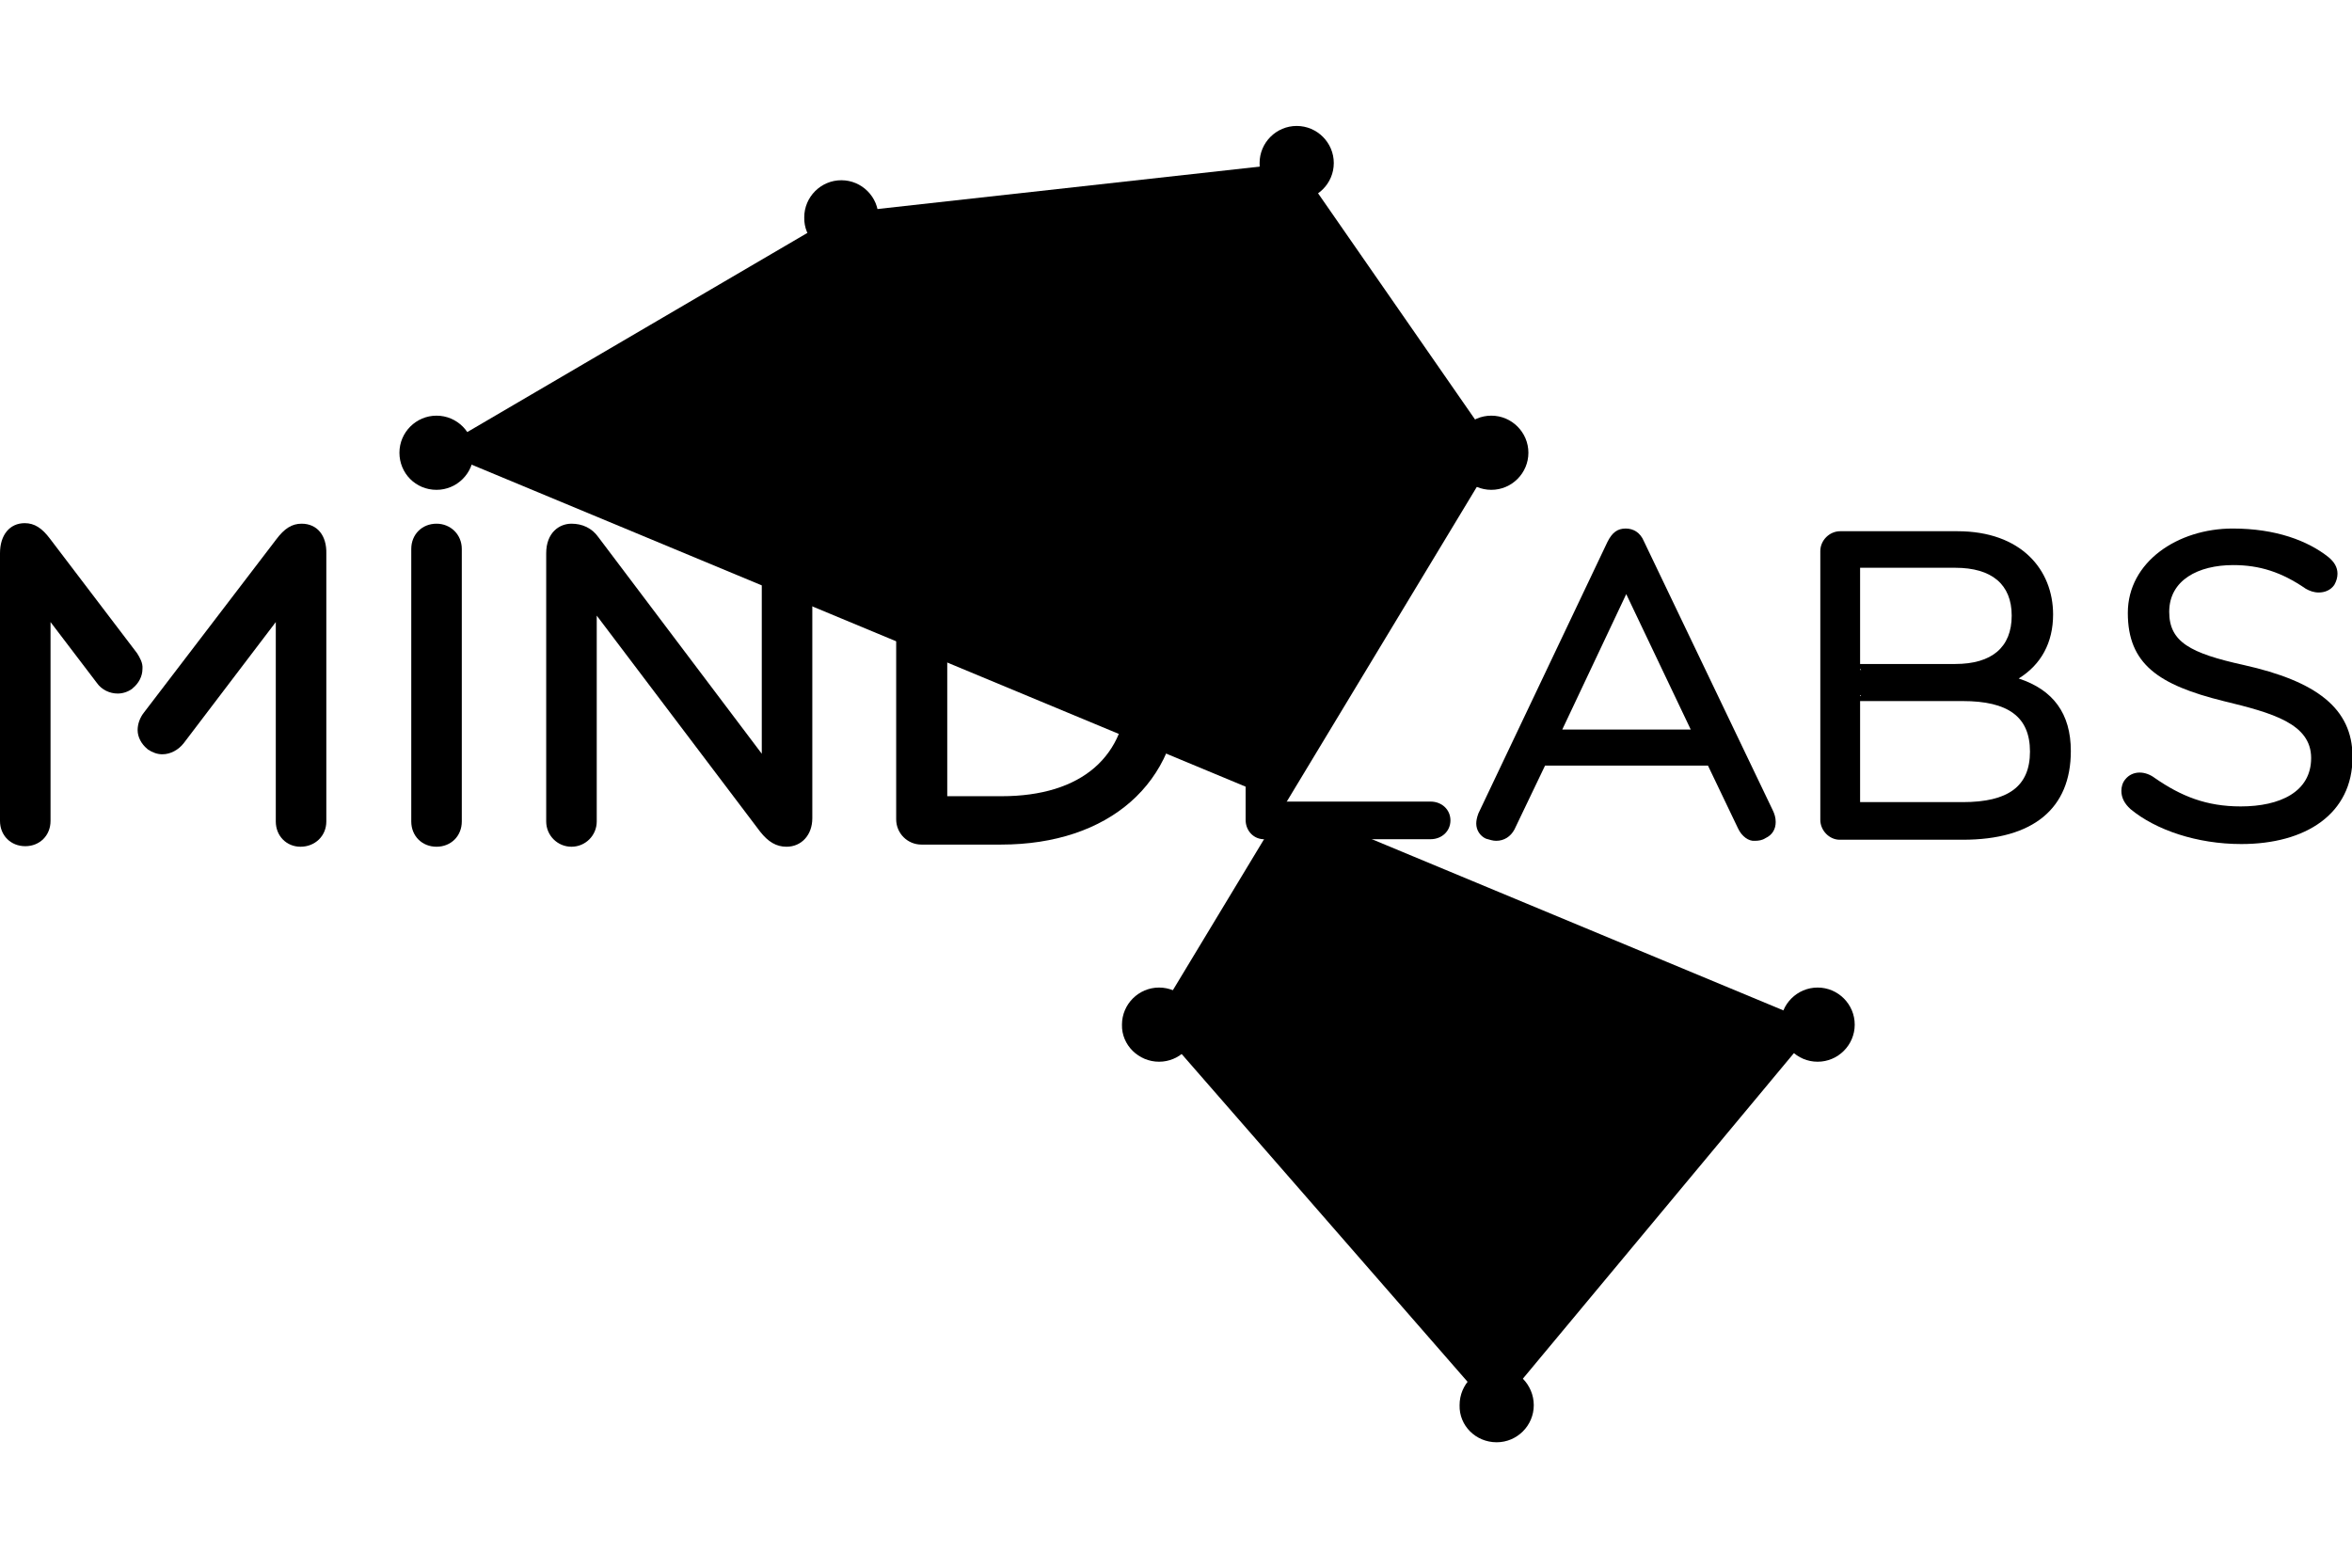
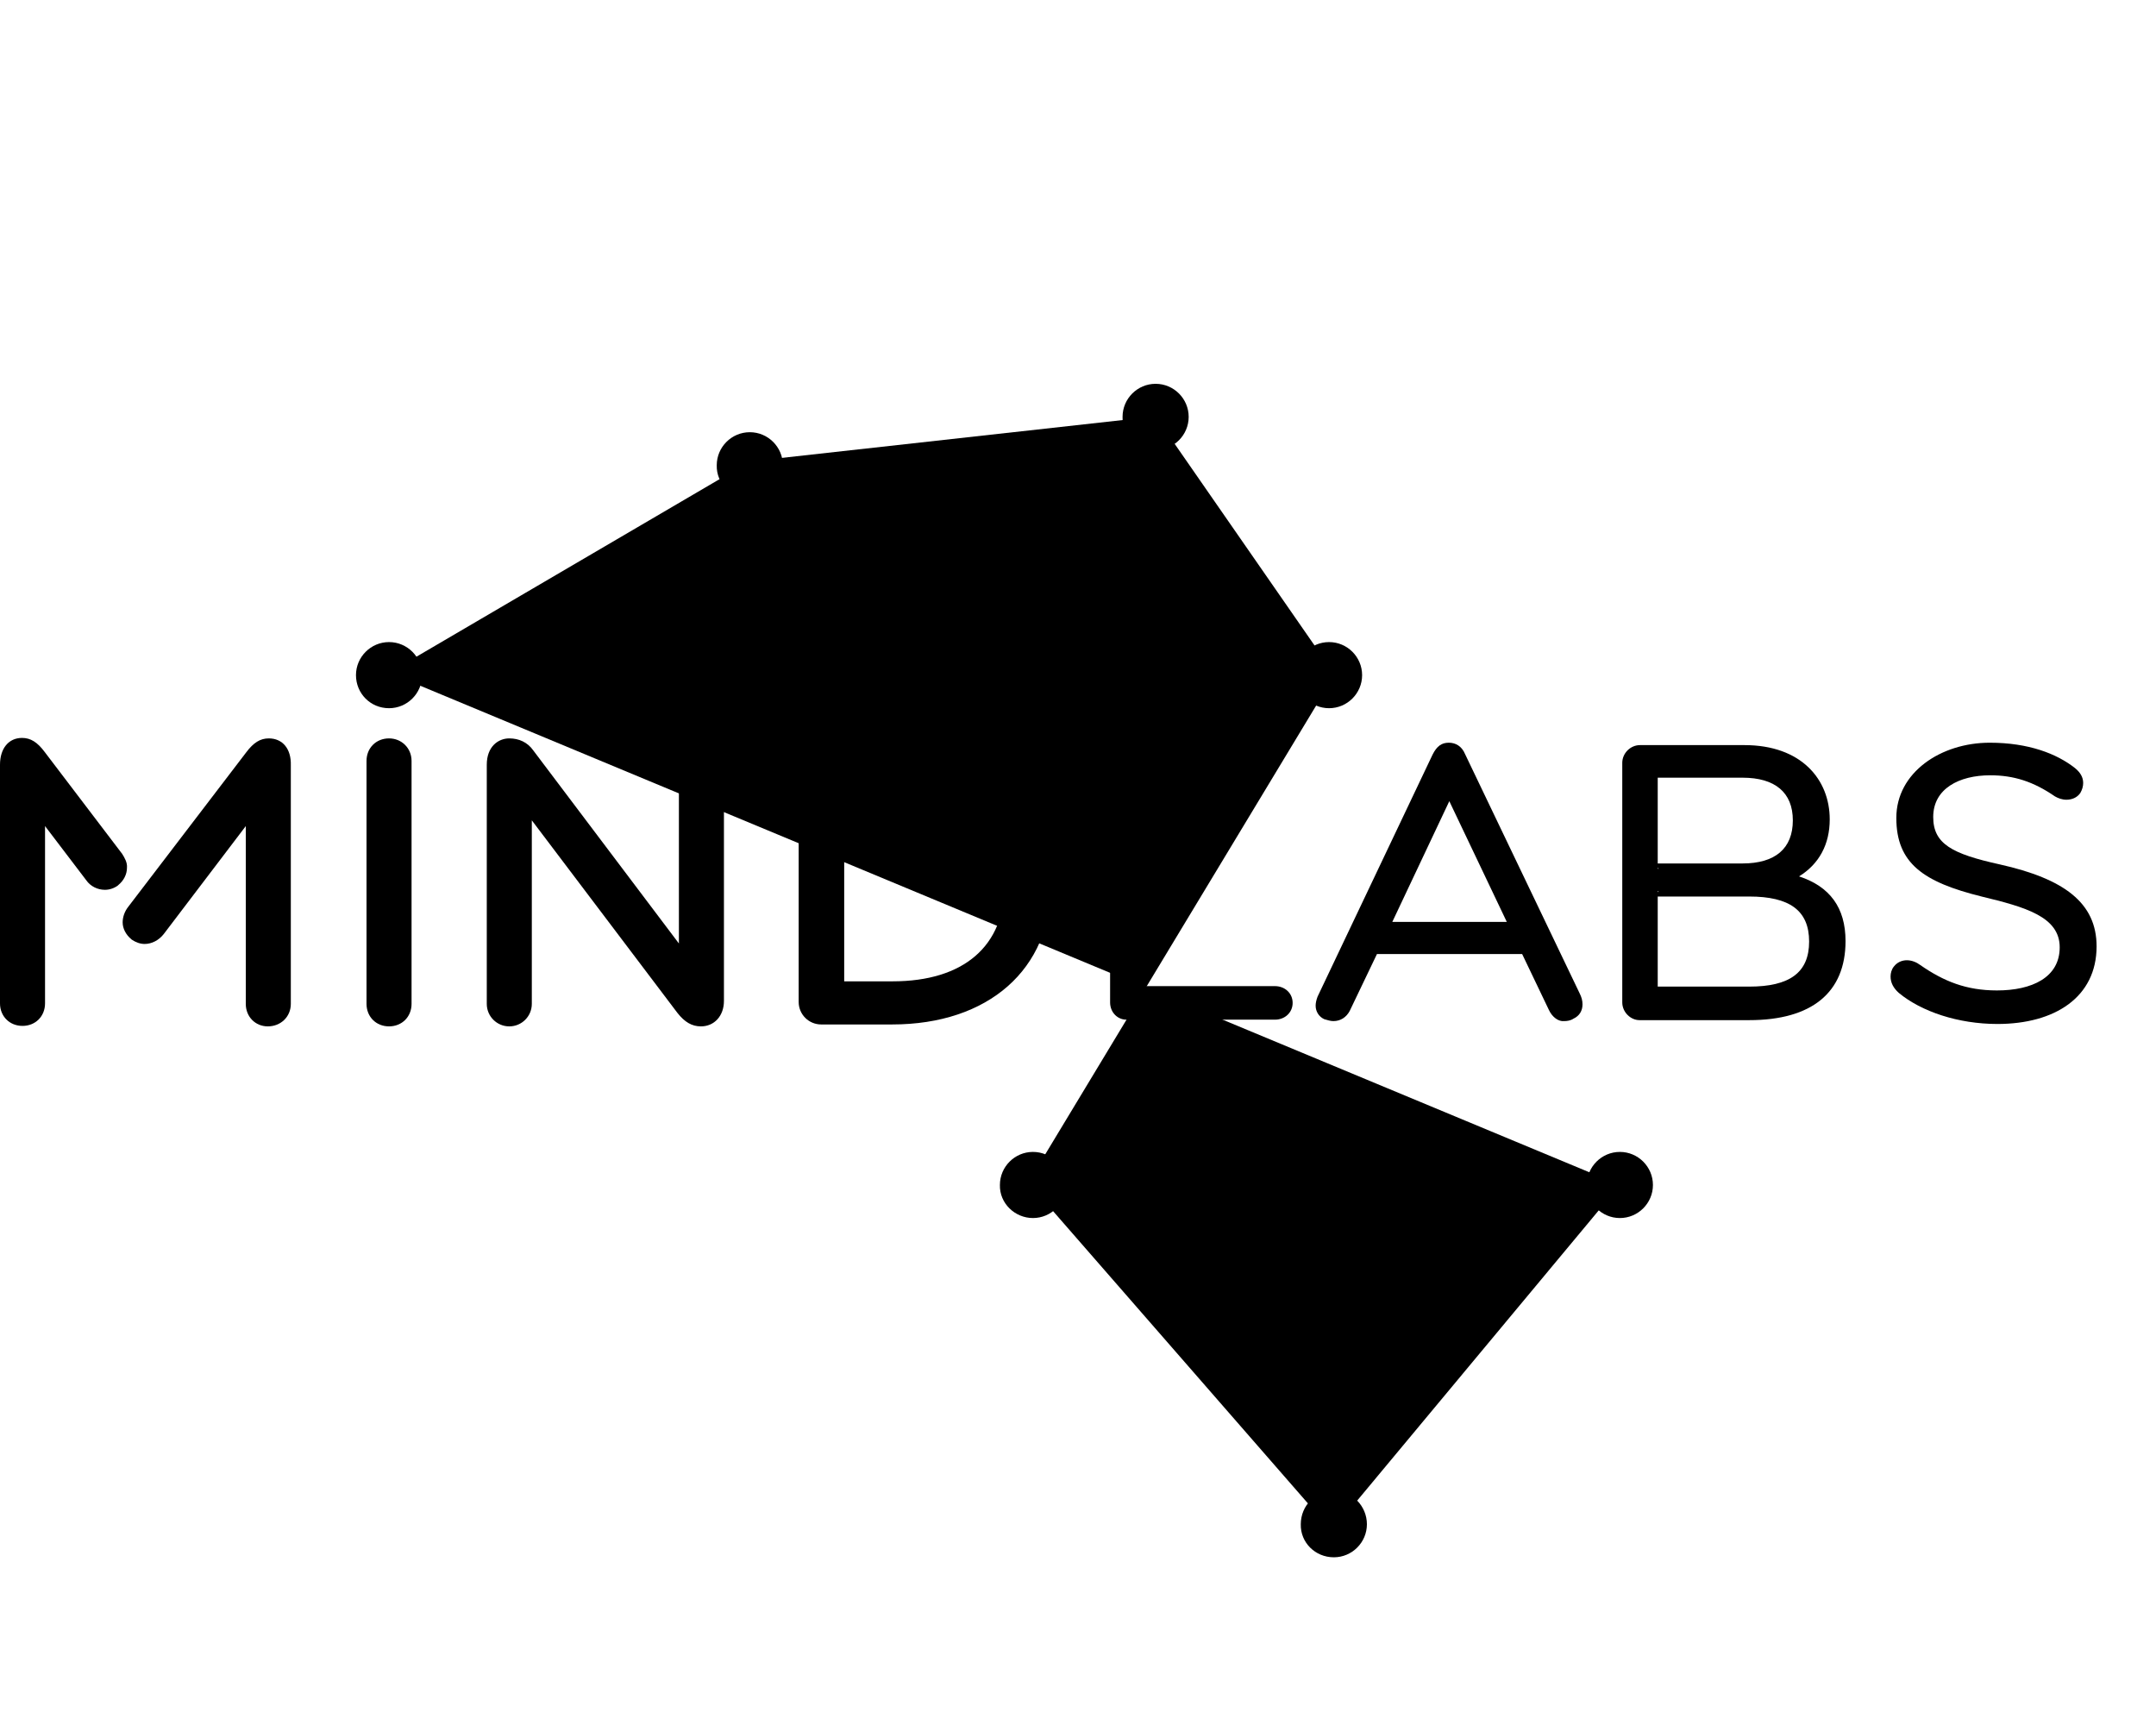
- <svg xmlns="http://www.w3.org/2000/svg" class="mindlabs" version="1.1" id="Laag_1" x="0px" y="0px" width="225px" height="150px" viewBox="0 0 437.5 245" style="enable-background:new 0 0 437.5 245;" xml:space="preserve">
+ <svg class="mindlabs" viewBox="0 0 450 200" width="125px" height="100px">
  <polyline class="st0" points="81.2,60.4 156.5,16.3 241.2,6.9 278.6,60.8 214.6,166.8 278,239.5 338.1,167.3 " />
  <g>
    <path class="st1" d="M56.1,74.1c-1.8,0-3.2,0.9-4.7,2.9l-24.6,32.2c-0.8,1-1.2,2.2-1.2,3.3c0,1.3,0.7,2.6,1.8,3.5l0.1,0.1        c0.9,0.6,1.8,0.9,2.7,0.9c1.5,0,3-0.8,4-2.1l17.1-22.5v37.1c0,2.7,2,4.7,4.6,4.7c2.7,0,4.8-2,4.8-4.7V79.7        C60.8,76.3,59,74.1,56.1,74.1z" />
    <path class="st1" d="M25.5,98.2L9.3,76.9c-1.5-2-2.9-2.9-4.7-2.9c-2.8,0-4.6,2.2-4.6,5.6v49.8c0,2.7,2,4.7,4.7,4.7        c2.7,0,4.7-2,4.7-4.7v-37l8.6,11.3c0.9,1.3,2.4,2,3.9,2c0.9,0,1.9-0.3,2.7-0.9l0.1-0.1c1.1-0.9,1.8-2.2,1.8-3.6        C26.6,100,26,99,25.5,98.2z" />
    <path class="st1" d="M81.2,74.1c-2.7,0-4.7,2-4.7,4.7v50.7c0,2.7,2,4.7,4.7,4.7c2.7,0,4.7-2,4.7-4.7V78.8        C85.9,76.1,83.8,74.1,81.2,74.1z" />
    <path class="st1" d="M146.4,74.1c-2.6,0-4.7,2.1-4.7,4.7v38.1l-30.4-40.3c-1.2-1.7-3-2.5-5-2.5c-2.3,0-4.7,1.7-4.7,5.5v49.9        c0,2.6,2.1,4.7,4.7,4.7s4.7-2.1,4.7-4.7V91.2l30.4,40.2l0,0c1.5,1.9,3,2.8,4.9,2.8c2.8,0,4.8-2.2,4.8-5.3V78.8        C151.1,76.2,149,74.1,146.4,74.1z" />
    <path class="st1" d="M186.9,74.4h-15.5c-2.6,0-4.7,2.1-4.7,4.7v50c0,2.6,2.1,4.7,4.7,4.7h14.8c20.1,0,33.2-11.5,33.2-29.3        C219.5,85.7,207.3,74.4,186.9,74.4z M209.7,104.6c0,12.8-8.5,20.2-23.4,20.2h-10.1V83.5h10.7C201.8,83.5,209.7,90.8,209.7,104.6z" />
  </g>
  <g>
    <path class="st2" d="M231.7,129.2V78.8c0-2.1,1.6-3.7,3.7-3.7c2.1,0,3.7,1.6,3.7,3.7v47h27c2.1,0,3.7,1.5,3.7,3.5        c0,2-1.6,3.5-3.7,3.5h-30.8C233.3,132.9,231.7,131.3,231.7,129.2z" />
    <path class="st2" d="M323.3,130.8l-5.6-11.7h-30.3l-5.7,11.9c-0.7,1.3-1.9,2.1-3.4,2.1c-0.6,0-1.2-0.2-1.9-0.4        c-1.1-0.5-1.8-1.6-1.8-2.8c0-0.5,0.1-1.1,0.4-1.9l24-50.5c0.9-1.8,1.9-2.5,3.4-2.5c1.4,0,2.7,0.7,3.4,2.4l23.9,49.9        c0.4,0.8,0.6,1.5,0.6,2.3c0,1.3-0.6,2.4-1.9,3c-0.6,0.4-1.3,0.5-2,0.5C325.3,133.2,324,132.3,323.3,130.8z M302.5,87.2l-11.9,25.2        h23.9L302.5,87.2z" />
  </g>
  <g>
    <path class="st2" d="M338.6,129.2v-50c0-2,1.7-3.7,3.7-3.7h21.8c11.9,0,17.8,7.2,17.8,15.5c0,5.2-2.2,9.3-6.4,11.9        c6.4,2.1,9.7,6.5,9.7,13.5c0,10.7-7,16.5-20.1,16.5h-22.9C340.3,132.9,338.6,131.2,338.6,129.2z M346,82.3v17.9h17.7        c6.8,0,10.5-3.1,10.5-9c0-5.8-3.7-8.9-10.5-8.9H346z M346,101.3h0.2l-0.2-0.2V101.3z M346,106.2l0.2-0.2H346V106.2z M346,107.2        v18.7h19.1c8.4,0,12.5-2.9,12.5-9.4c0-6.5-4.1-9.4-12.5-9.4H346z" />
    <path class="st2" d="M415.4,81.8c-6.5,0-11.9,2.8-11.9,8.7c0,5.6,3.9,7.7,13.9,9.9c13.4,3,20.2,8,20.2,17.1        c0,10.6-8.7,16.2-20.7,16.2c-8.2,0-15.9-2.6-20.6-6.5c-1.1-1-1.7-2.1-1.7-3.4c0-0.7,0.2-1.5,0.7-2.1c0.7-0.9,1.7-1.3,2.7-1.3        c1,0,2,0.4,2.8,1c4.9,3.4,9.6,5.3,16,5.3c7.3,0,13.1-2.7,13.1-9c0-6.4-7.2-8.4-16.3-10.6c-12.1-3-17.8-6.9-17.8-16.4        c0-9.5,9.3-15.7,19.5-15.7c8.1,0,14,2.3,17.8,5.3c1.1,0.9,1.7,1.9,1.7,3.1c0,0.7-0.2,1.4-0.6,2.1c-0.7,1-1.8,1.4-2.9,1.4        c-0.9,0-1.7-0.3-2.4-0.7C424.4,83.1,420.3,81.8,415.4,81.8z" />
  </g>
  <path class="st2" d="M156.5,24c3.8,0,6.9-3.1,6.9-6.9c0-3.8-3.1-6.9-6.9-6.9s-6.9,3.1-6.9,6.9C149.5,20.9,152.6,24,156.5,24      L156.5,24z" />
  <path class="st2" d="M81.2,67.8c3.8,0,6.9-3.1,6.9-6.9s-3.1-6.9-6.9-6.9c-3.8,0-6.9,3.1-6.9,6.9S77.3,67.8,81.2,67.8L81.2,67.8z" />
  <path class="st2" d="M277.4,67.8c3.8,0,6.9-3.1,6.9-6.9c0-3.8-3.1-6.9-6.9-6.9s-6.9,3.1-6.9,6.9C270.5,64.7,273.6,67.8,277.4,67.8      L277.4,67.8z" />
  <path class="st2" d="M215.6,174.2c3.8,0,6.9-3.1,6.9-6.9c0-3.8-3.1-6.9-6.9-6.9c-3.8,0-6.9,3.1-6.9,6.9      C208.6,171.1,211.8,174.2,215.6,174.2L215.6,174.2z" />
  <path class="st2" d="M278.4,245c3.8,0,6.9-3.1,6.9-6.9c0-3.8-3.1-7-6.9-7c-3.8,0-6.9,3.1-6.9,7C271.4,241.9,274.5,245,278.4,245      L278.4,245z" />
  <path class="st2" d="M338.1,174.2c3.8,0,6.9-3.1,6.9-6.9c0-3.8-3.1-6.9-6.9-6.9c-3.8,0-6.9,3.1-6.9,6.9      C331.2,171.1,334.3,174.2,338.1,174.2L338.1,174.2z" />
  <path class="st2" d="M241.2,13.9c3.8,0,6.9-3.1,6.9-6.9c0-3.8-3.1-6.9-6.9-6.9c-3.8,0-6.9,3.1-6.9,6.9      C234.2,10.8,237.3,13.9,241.2,13.9L241.2,13.9z" />
</svg>
